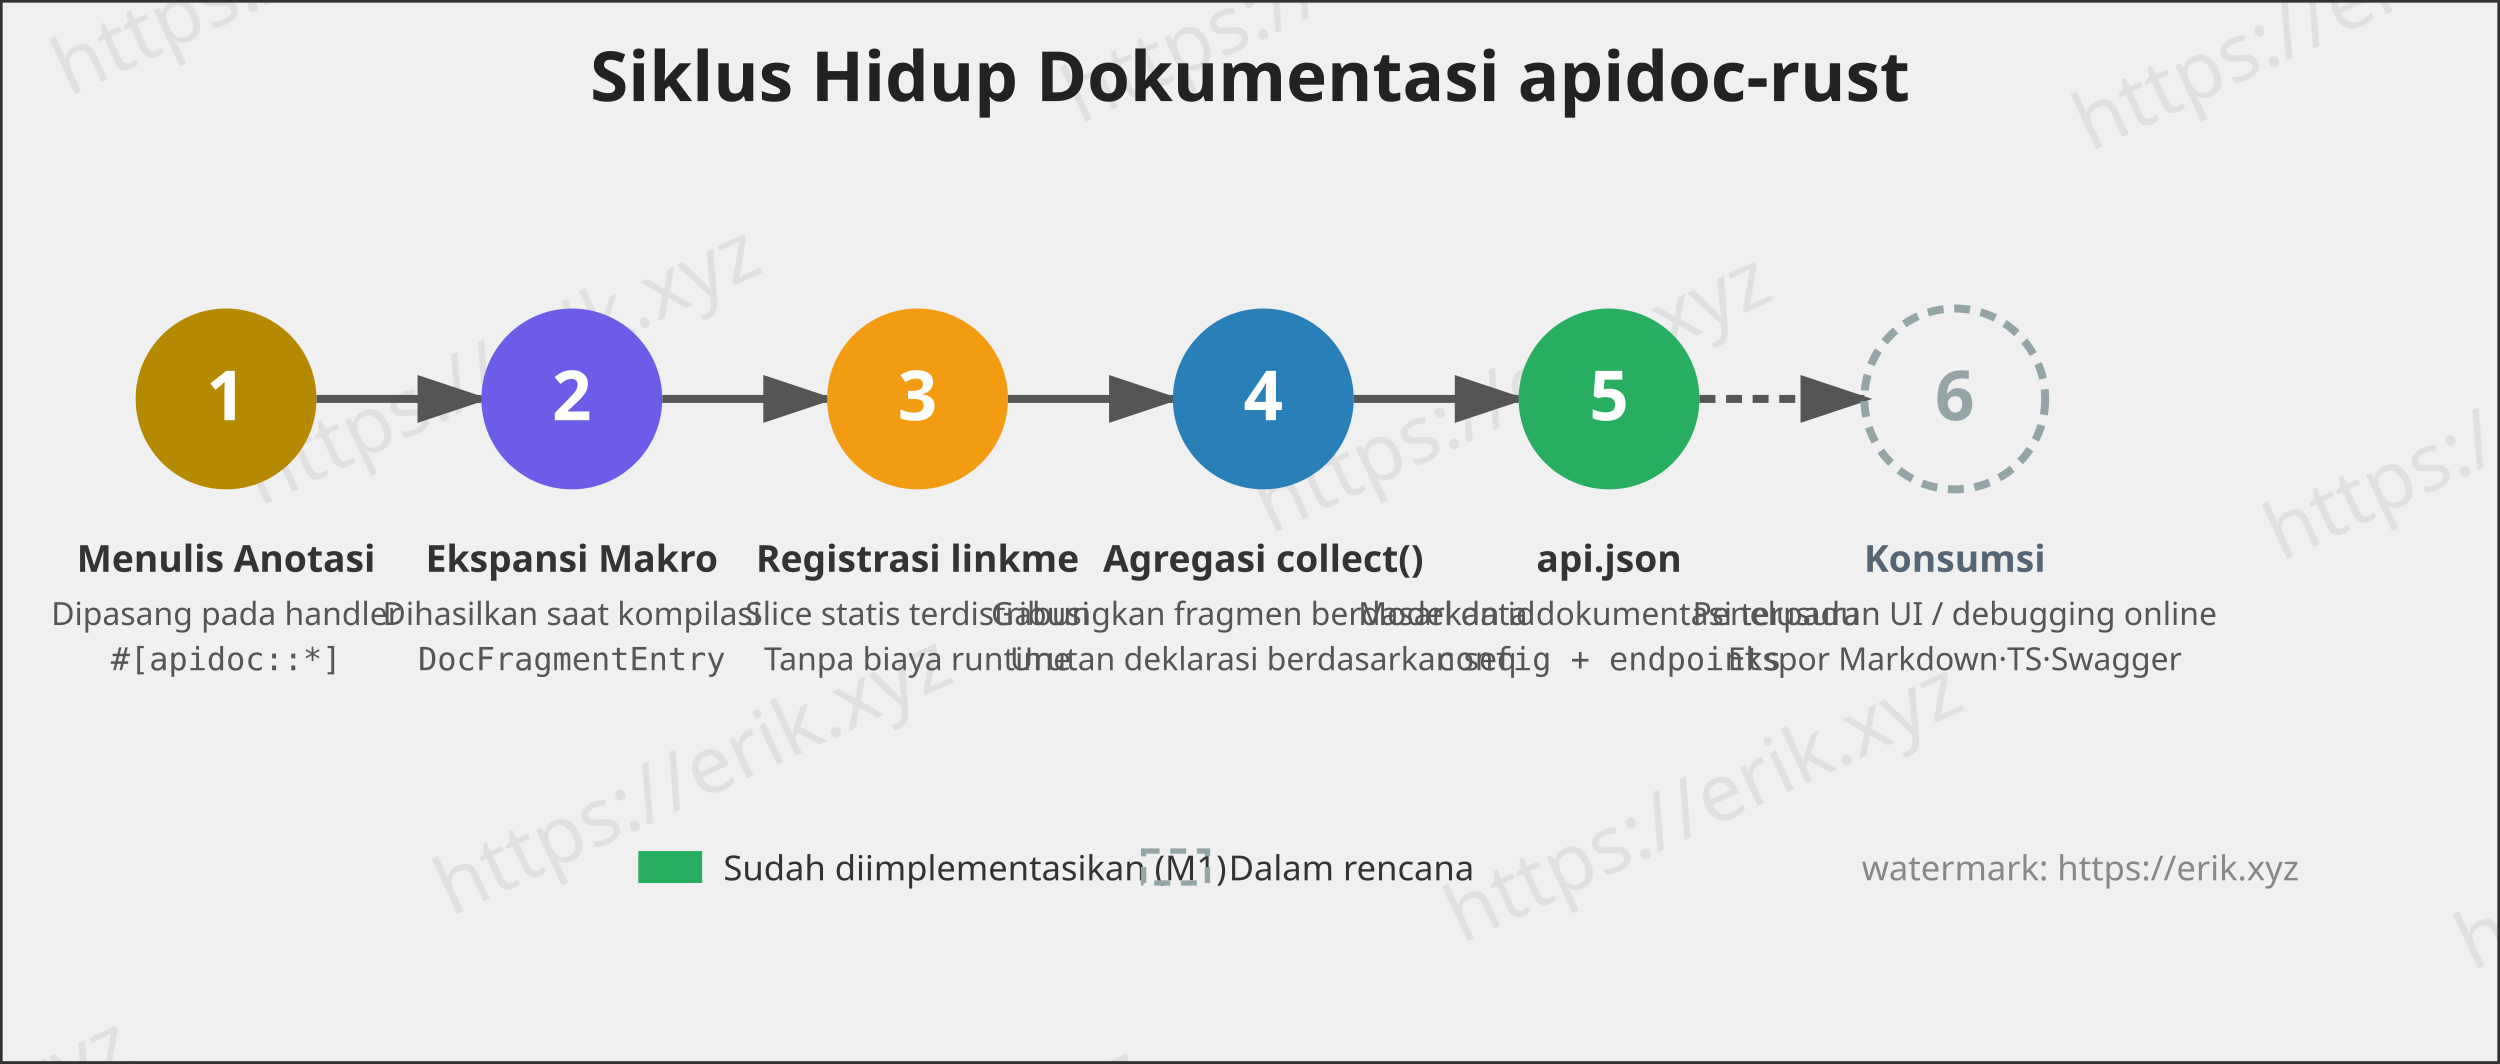
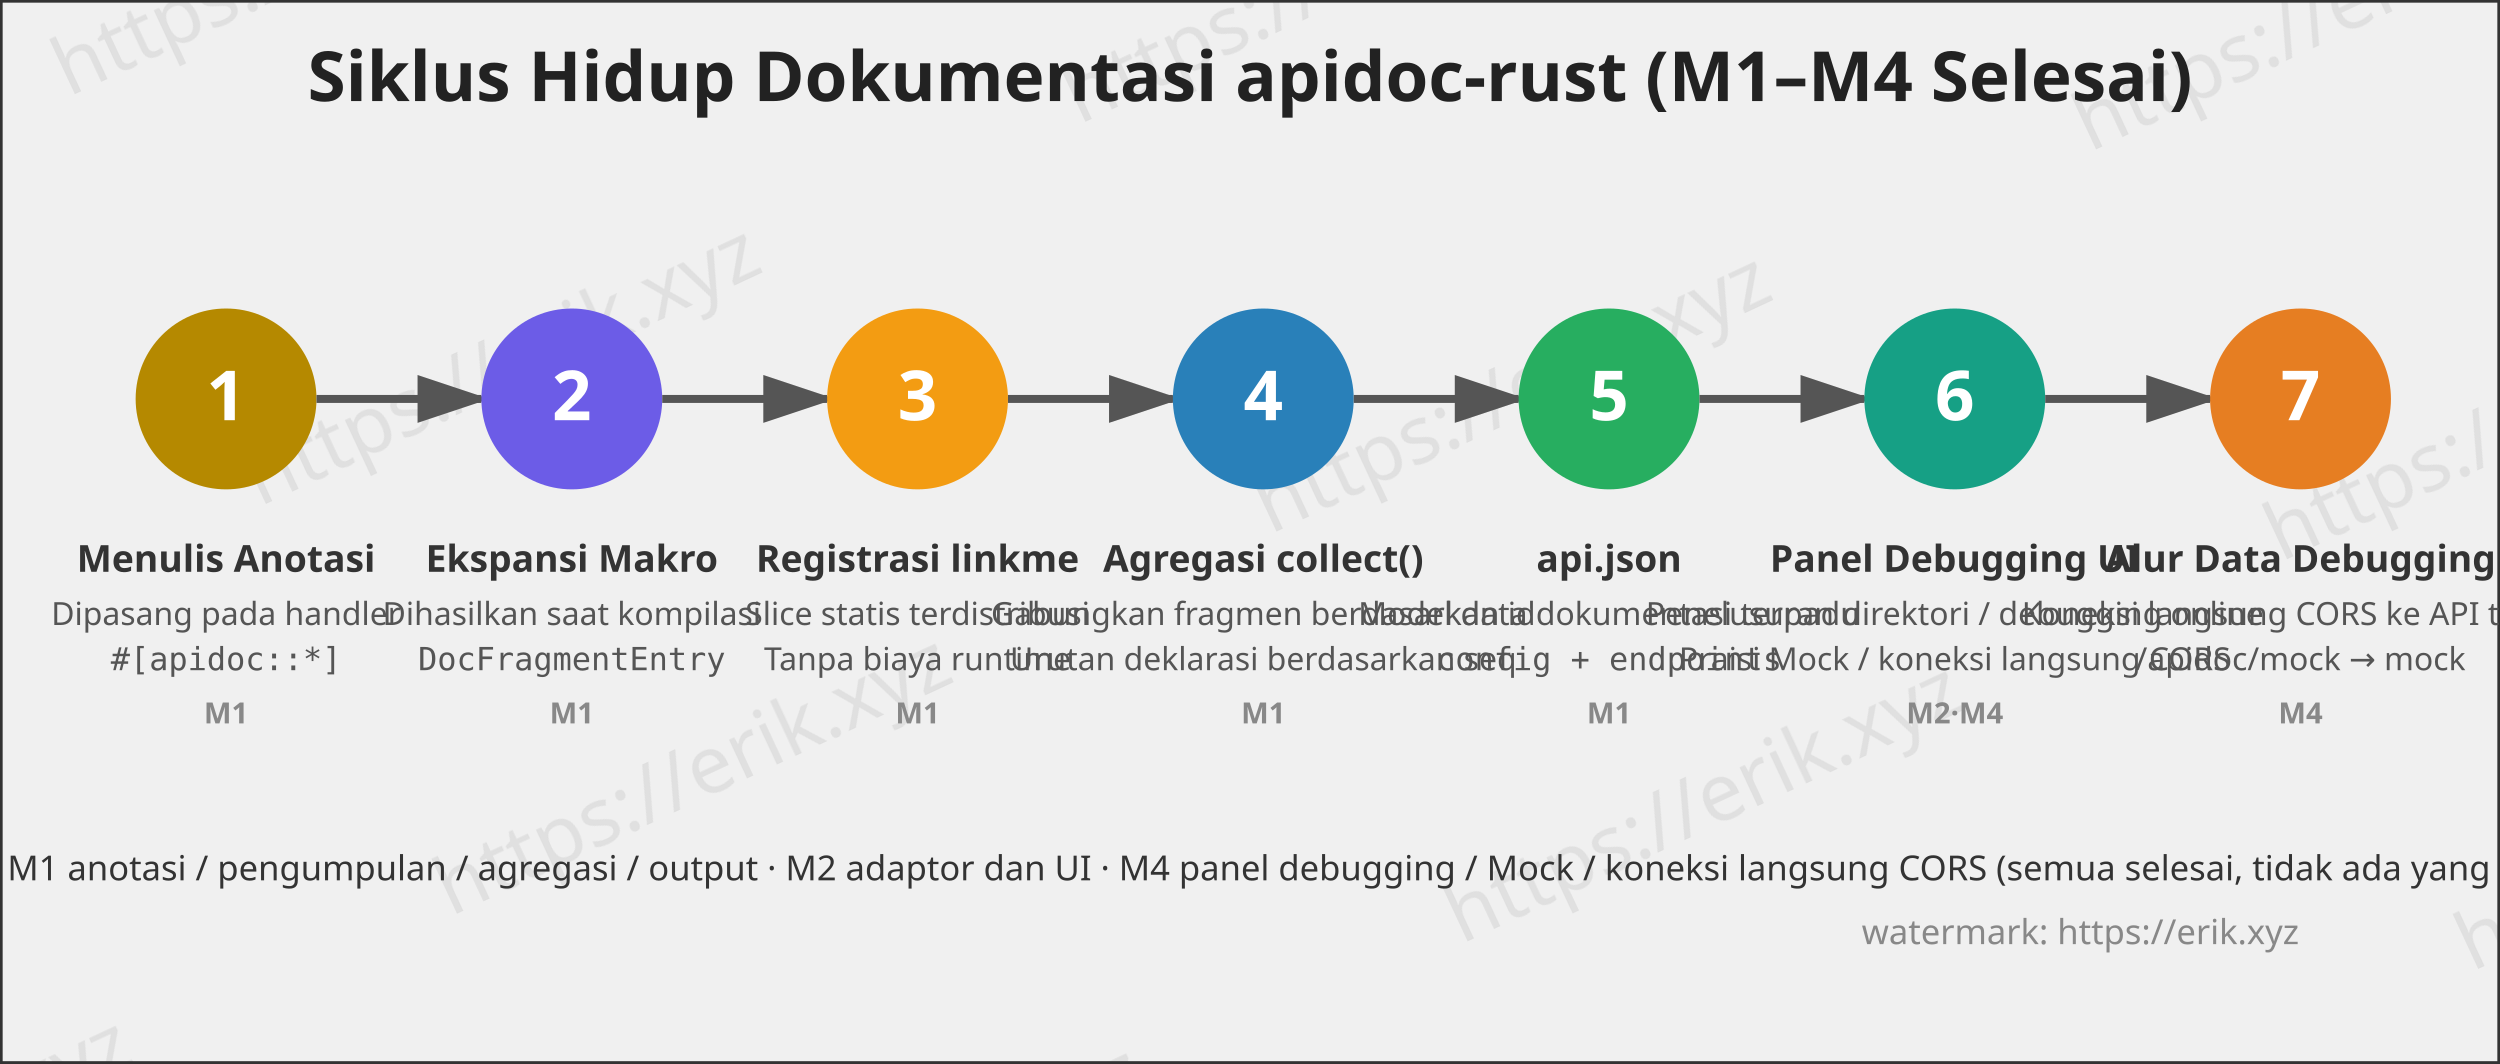
<svg xmlns="http://www.w3.org/2000/svg" viewBox="0 0 940 400" font-family="sans-serif">
  <defs>
    <pattern id="wm" width="340" height="170" patternUnits="userSpaceOnUse" patternTransform="rotate(-25)">
      <text x="8" y="44" font-size="30" fill="#888888" opacity="0.15">https://erik.xyz</text>
    </pattern>
    <marker id="arrow" markerWidth="10" markerHeight="10" refX="8" refY="3" orient="auto">
      <path d="M0,0 L0,6 L9,3 z" fill="#555" />
    </marker>
  </defs>
  <rect width="940" height="400" fill="url(#wm)" />
  <rect x="0" y="0" width="940" height="400" fill="none" stroke="#333" stroke-width="2" />
-   <text x="470" y="38" text-anchor="middle" font-size="26" font-weight="bold" fill="#222">Siklus Hidup Dokumentasi apidoc-rust</text>
+   <text x="470" y="38" text-anchor="middle" font-size="26" font-weight="bold" fill="#222">Siklus Hidup Dokumentasi apidoc-rust (M1–M4 Selesai)</text>
  <circle cx="85" cy="150" r="34" fill="#b58900" />
  <text x="85" y="158" text-anchor="middle" font-size="26" fill="#fff" font-weight="bold">1</text>
  <text x="85" y="215" text-anchor="middle" font-size="14" font-weight="bold" fill="#333">Menulis Anotasi</text>
  <text x="85" y="235" text-anchor="middle" font-size="12" fill="#555">Dipasang pada handler</text>
  <text x="85" y="252" text-anchor="middle" font-size="12" fill="#555" font-family="monospace">#[apidoc::*]</text>
+   <text x="85" y="272" text-anchor="middle" font-size="11" fill="#888" font-weight="bold">M1</text>
  <line x1="119" y1="150" x2="181" y2="150" stroke="#555" stroke-width="3" marker-end="url(#arrow)" />
  <circle cx="215" cy="150" r="34" fill="#6c5ce7" />
  <text x="215" y="158" text-anchor="middle" font-size="26" fill="#fff" font-weight="bold">2</text>
  <text x="215" y="215" text-anchor="middle" font-size="14" font-weight="bold" fill="#333">Ekspansi Makro</text>
  <text x="215" y="235" text-anchor="middle" font-size="12" fill="#555">Dihasilkan saat kompilasi</text>
  <text x="215" y="252" text-anchor="middle" font-size="12" fill="#555" font-family="monospace">DocFragmentEntry</text>
+   <text x="215" y="272" text-anchor="middle" font-size="11" fill="#888" font-weight="bold">M1</text>
  <line x1="249" y1="150" x2="311" y2="150" stroke="#555" stroke-width="3" marker-end="url(#arrow)" />
  <circle cx="345" cy="150" r="34" fill="#f39c12" />
  <text x="345" y="158" text-anchor="middle" font-size="26" fill="#fff" font-weight="bold">3</text>
  <text x="345" y="215" text-anchor="middle" font-size="14" font-weight="bold" fill="#333">Registrasi linkme</text>
  <text x="345" y="235" text-anchor="middle" font-size="12" fill="#555">Slice statis terdistribusi</text>
  <text x="345" y="252" text-anchor="middle" font-size="12" fill="#555">Tanpa biaya runtime</text>
+   <text x="345" y="272" text-anchor="middle" font-size="11" fill="#888" font-weight="bold">M1</text>
  <line x1="379" y1="150" x2="441" y2="150" stroke="#555" stroke-width="3" marker-end="url(#arrow)" />
  <circle cx="475" cy="150" r="34" fill="#2980b9" />
  <text x="475" y="158" text-anchor="middle" font-size="26" fill="#fff" font-weight="bold">4</text>
  <text x="475" y="215" text-anchor="middle" font-size="14" font-weight="bold" fill="#333">Agregasi collect()</text>
  <text x="475" y="235" text-anchor="middle" font-size="12" fill="#555">Gabungkan fragmen berdasarkan id</text>
  <text x="475" y="252" text-anchor="middle" font-size="12" fill="#555">Urutan deklarasi berdasarkan seq</text>
+   <text x="475" y="272" text-anchor="middle" font-size="11" fill="#888" font-weight="bold">M1</text>
  <line x1="509" y1="150" x2="571" y2="150" stroke="#555" stroke-width="3" marker-end="url(#arrow)" />
  <circle cx="605" cy="150" r="34" fill="#27ae60" />
  <text x="605" y="158" text-anchor="middle" font-size="26" fill="#fff" font-weight="bold">5</text>
  <text x="605" y="215" text-anchor="middle" font-size="14" font-weight="bold" fill="#333">api.json</text>
  <text x="605" y="235" text-anchor="middle" font-size="12" fill="#555">Model data dokumentasi terpadu</text>
  <text x="605" y="252" text-anchor="middle" font-size="12" fill="#555" font-family="monospace">config + endpoints</text>
-   <line x1="639" y1="150" x2="701" y2="150" stroke="#555" stroke-width="3" stroke-dasharray="6 4" marker-end="url(#arrow)" />
-   <circle cx="735" cy="150" r="34" fill="none" stroke="#95a5a6" stroke-width="3" stroke-dasharray="6 4" />
-   <text x="735" y="158" text-anchor="middle" font-size="26" fill="#95a5a6" font-weight="bold">6</text>
-   <text x="735" y="215" text-anchor="middle" font-size="14" font-weight="bold" fill="#566573">Konsumsi</text>
-   <text x="735" y="235" text-anchor="middle" font-size="12" fill="#555">Penelusuran UI / debugging online</text>
-   <text x="735" y="252" text-anchor="middle" font-size="12" fill="#555">Ekspor Markdown·TS·Swagger</text>
-   <rect x="240" y="320" width="24" height="12" fill="#27ae60" />
-   <text x="272" y="331" font-size="13" fill="#333">Sudah diimplementasikan (M1)</text>
-   <rect x="430" y="320" width="24" height="12" fill="none" stroke="#95a5a6" stroke-width="2" stroke-dasharray="6 4" />
-   <text x="462" y="331" font-size="13" fill="#333">Dalam rencana</text>
-   <text x="700" y="331" font-size="13" fill="#888">watermark: https://erik.xyz</text>
+   <text x="605" y="272" text-anchor="middle" font-size="11" fill="#888" font-weight="bold">M1</text>
+   <line x1="639" y1="150" x2="701" y2="150" stroke="#555" stroke-width="3" marker-end="url(#arrow)" />
+   <circle cx="735" cy="150" r="34" fill="#16a085" />
+   <text x="735" y="158" text-anchor="middle" font-size="26" fill="#fff" font-weight="bold">6</text>
+   <text x="735" y="215" text-anchor="middle" font-size="14" font-weight="bold" fill="#333">Panel Debugging UI</text>
+   <text x="735" y="235" text-anchor="middle" font-size="12" fill="#555">Penelusuran direktori / debugging online</text>
+   <text x="735" y="252" text-anchor="middle" font-size="12" fill="#555">Praisi Mock / koneksi langsung CORS</text>
+   <text x="735" y="272" text-anchor="middle" font-size="11" fill="#888" font-weight="bold">M2·M4</text>
+   <line x1="769" y1="150" x2="831" y2="150" stroke="#555" stroke-width="3" marker-end="url(#arrow)" />
+   <circle cx="865" cy="150" r="34" fill="#e67e22" />
+   <text x="865" y="158" text-anchor="middle" font-size="26" fill="#fff" font-weight="bold">7</text>
+   <text x="865" y="215" text-anchor="middle" font-size="14" font-weight="bold" fill="#333">Alur Data Debugging</text>
+   <text x="865" y="235" text-anchor="middle" font-size="12" fill="#555">Koneksi langsung CORS ke API target</text>
+   <text x="865" y="252" text-anchor="middle" font-size="12" fill="#555">/apidoc/mock → mock</text>
+   <text x="865" y="272" text-anchor="middle" font-size="11" fill="#888" font-weight="bold">M4</text>
+   <text x="470" y="331" text-anchor="middle" font-size="13" fill="#333">Penanda fase: M1 anotasi / pengumpulan / agregasi / output · M2 adaptor dan UI · M4 panel debugging / Mock / koneksi langsung CORS (semua selesai, tidak ada yang direncanakan)</text>
+   <text x="700" y="355" font-size="13" fill="#888">watermark: https://erik.xyz</text>
</svg>
